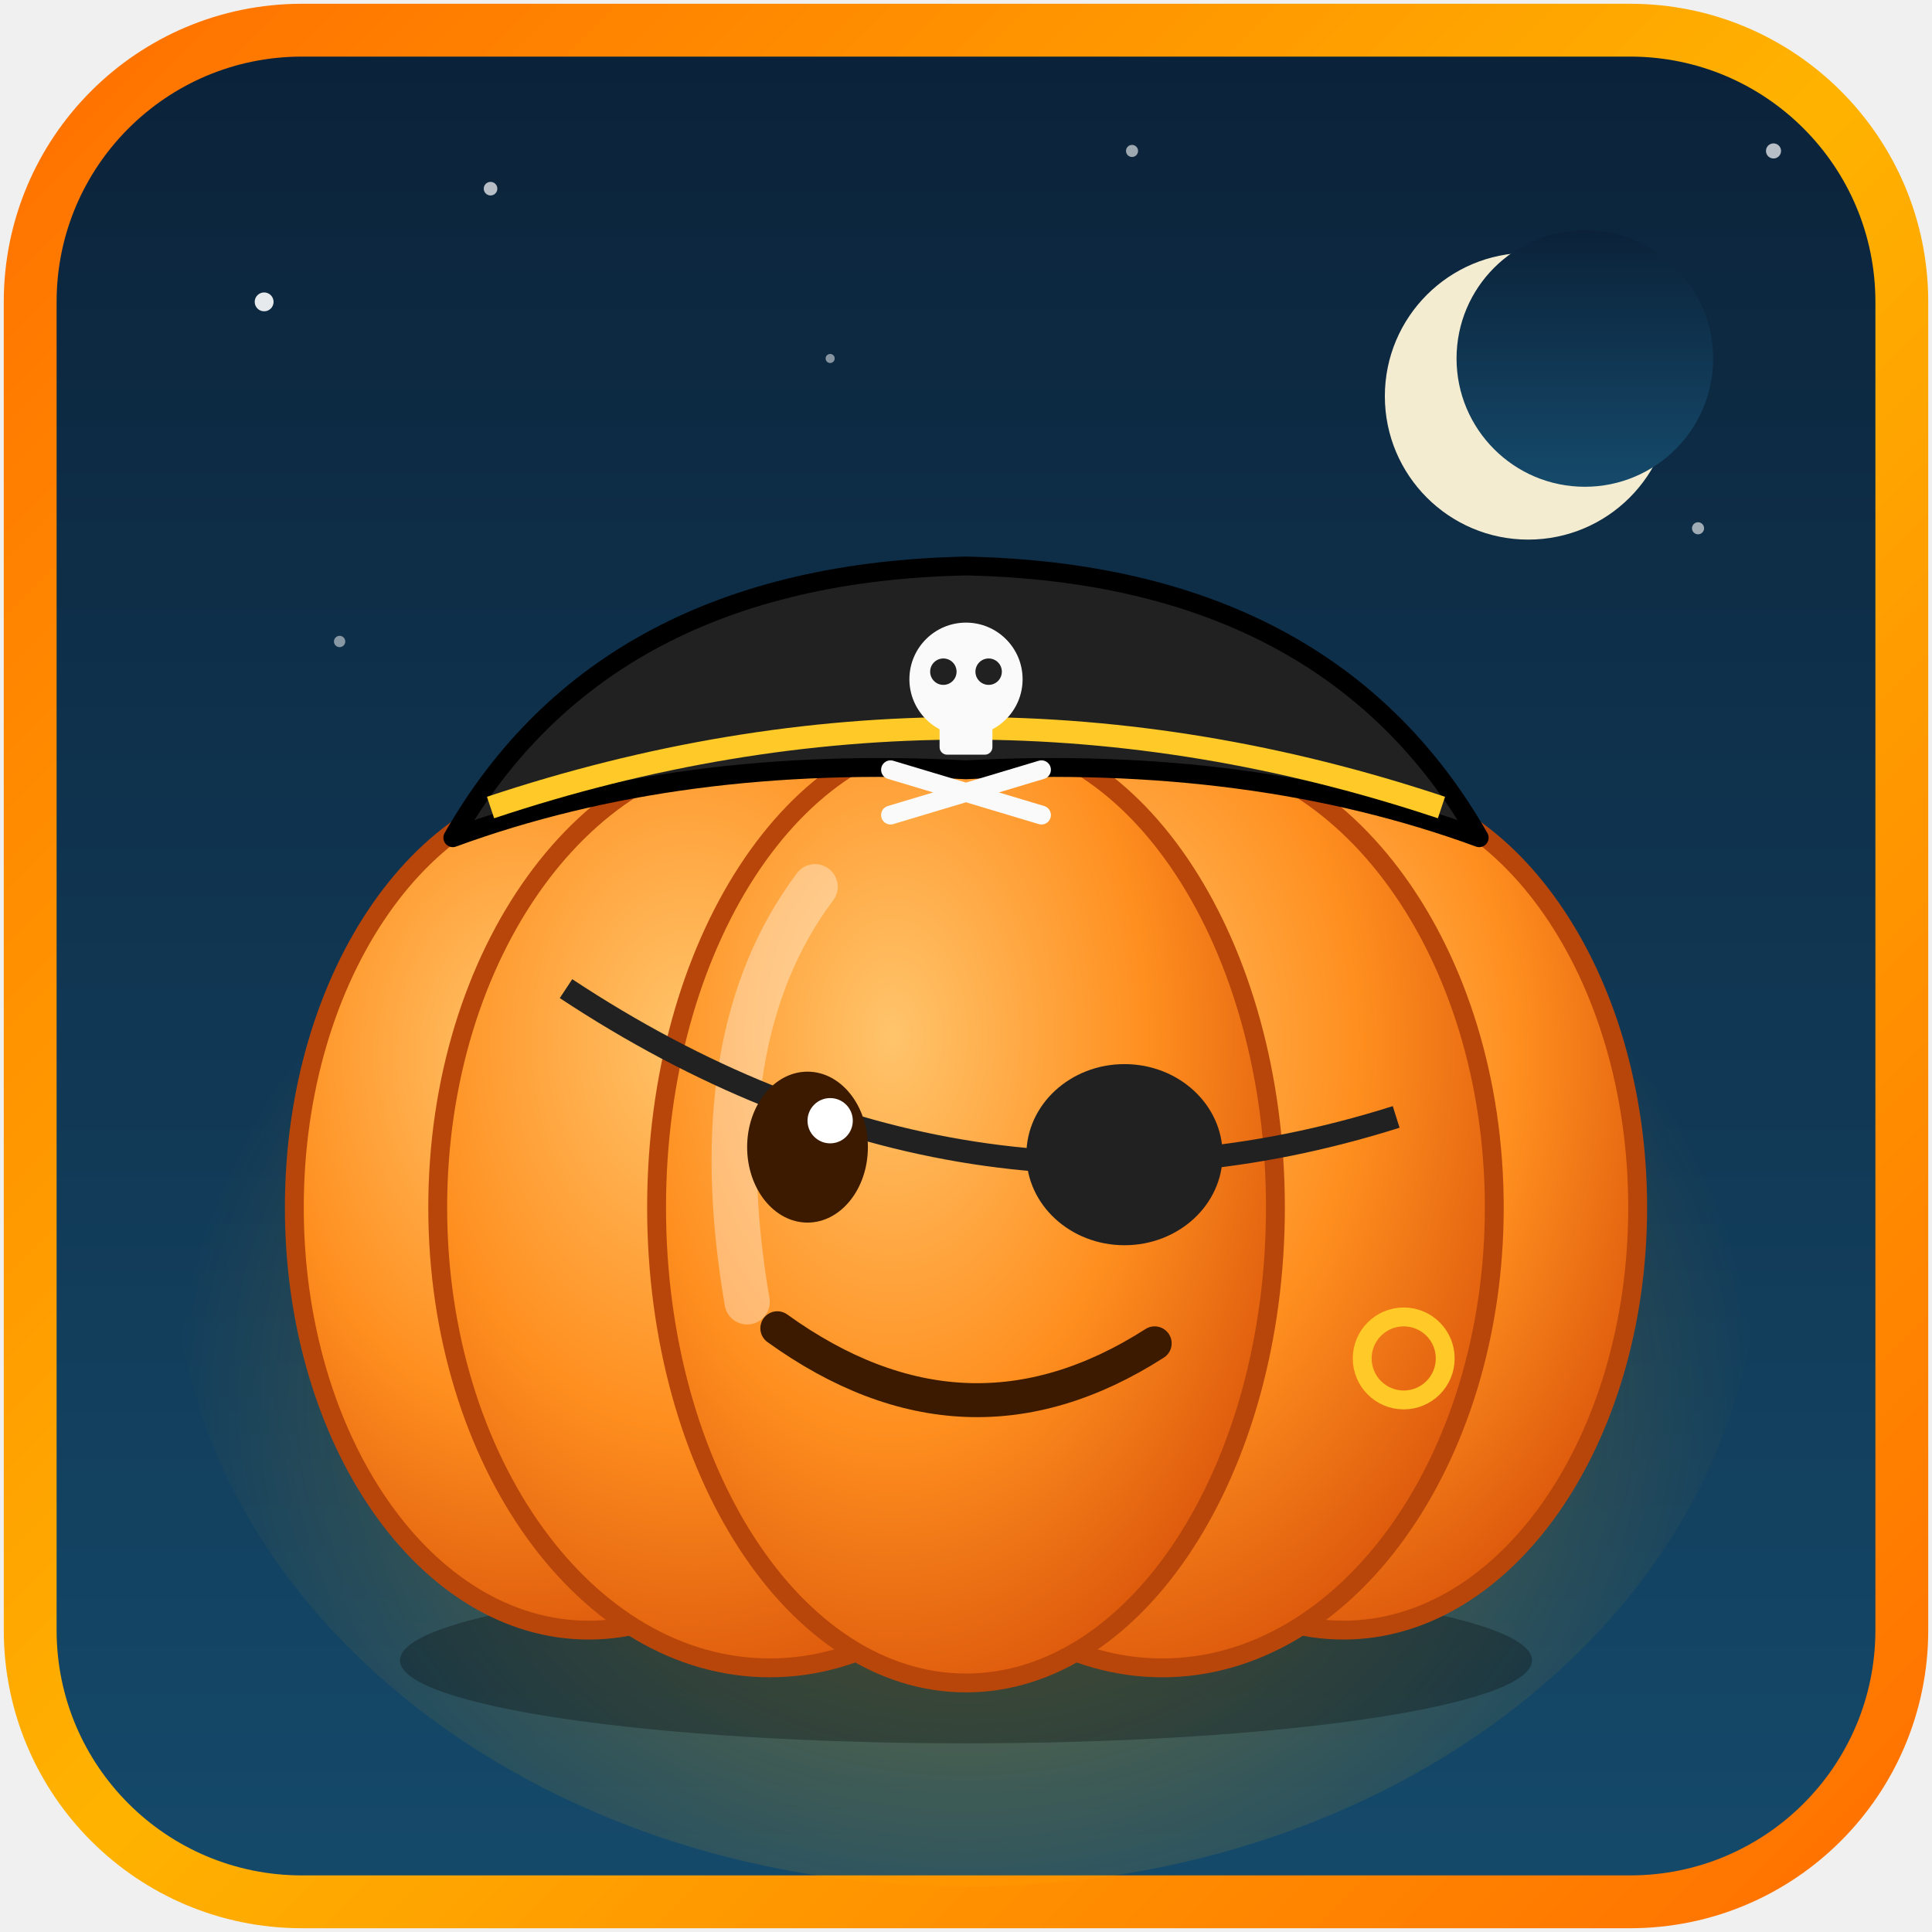
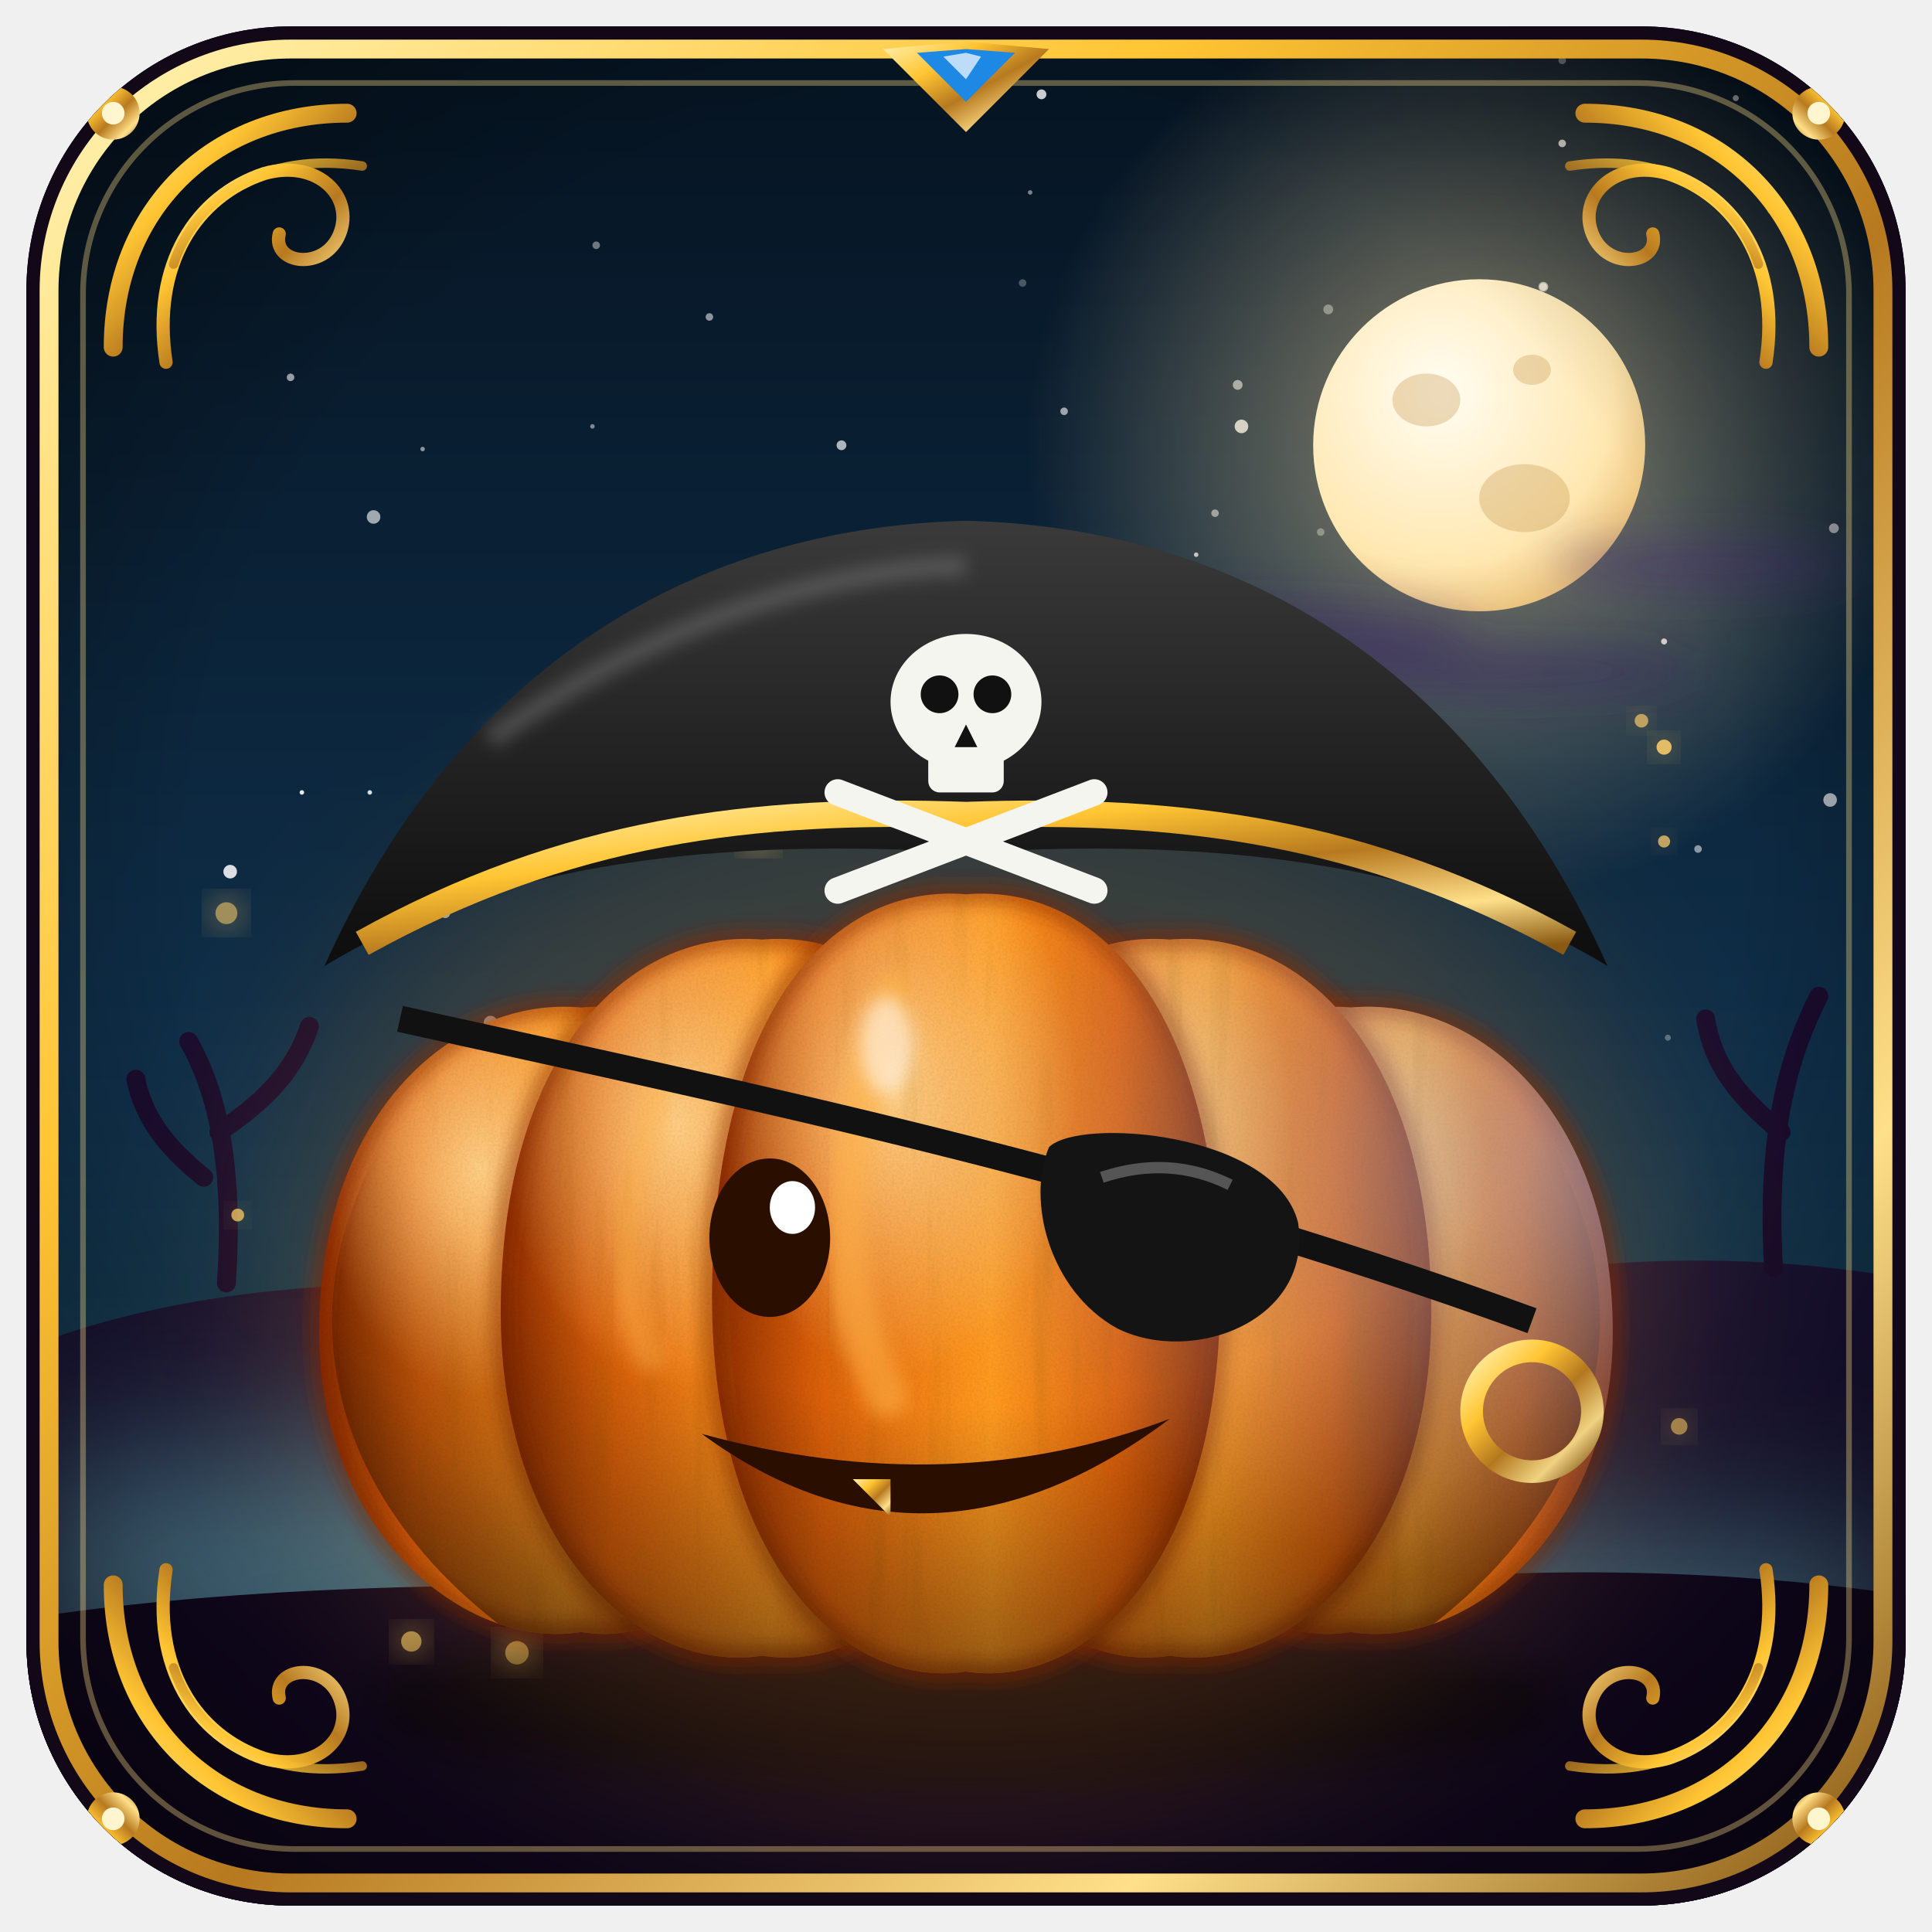
<svg xmlns="http://www.w3.org/2000/svg" viewBox="0 0 512 512" width="512" height="512">
  <defs>
-     <filter id="glow" x="-30%" y="-30%" width="160%" height="160%">
+     <filter id="soft" x="-30%" y="-30%" width="160%" height="160%">
+       <feGaussianBlur stdDeviation="6" />
+     </filter>
+     <filter id="soft2" x="-30%" y="-30%" width="160%" height="160%">
+       <feGaussianBlur stdDeviation="2.2" />
+     </filter>
+     <filter id="big" x="-50%" y="-50%" width="200%" height="200%">
+       <feGaussianBlur stdDeviation="22" />
+     </filter>
+     <filter id="glow" x="-60%" y="-60%" width="220%" height="220%">
      <feGaussianBlur stdDeviation="5" result="b" />
      <feMerge>
        <feMergeNode in="b" />
+         <feMergeNode in="b" />
        <feMergeNode in="SourceGraphic" />
      </feMerge>
    </filter>
-   </defs>
-   <defs>
-     <linearGradient id="dbg" x1="0" y1="0" x2="0" y2="1">
-       <stop offset="0" stop-color="#0b2239" />
-       <stop offset="1" stop-color="#154a6b" />
+     <filter id="grain" x="0" y="0" width="100%" height="100%">
+       <feTurbulence type="fractalNoise" baseFrequency="1.6" numOctaves="2" seed="4" result="n" />
+       <feColorMatrix in="n" values="0 0 0 0 0  0 0 0 0 0  0 0 0 0 0  0 0 0 .5 -.18" result="a" />
+       <feComposite in="a" in2="SourceGraphic" operator="in" />
+     </filter>
+     <filter id="pskin" x="0" y="0" width="100%" height="100%">
+       <feTurbulence type="turbulence" baseFrequency=".11 .010" numOctaves="3" seed="11" result="n" />
+       <feColorMatrix in="n" values="0 0 0 0 .35  0 0 0 0 .12  0 0 0 0 0  0 0 0 .9 -.35" result="a" />
+       <feComposite in="a" in2="SourceGraphic" operator="in" />
+     </filter>
+     <linearGradient id="gold" x1="0" y1="0" x2="1" y2="1">
+       <stop offset="0" stop-color="#fff2b3" />
+       <stop offset=".3" stop-color="#ffc533" />
+       <stop offset=".55" stop-color="#b7791f" />
+       <stop offset=".8" stop-color="#ffe08a" />
+       <stop offset="1" stop-color="#8a5a12" />
    </linearGradient>
-     <linearGradient id="dfr" x1="0" y1="0" x2="1" y2="1">
-       <stop offset="0" stop-color="#ff6f00" />
-       <stop offset=".5" stop-color="#ffb300" />
-       <stop offset="1" stop-color="#ff6f00" />
-     </linearGradient>
-     <radialGradient id="dgl" cx=".5" cy=".62" r=".5">
-       <stop offset="0" stop-color="#ffb300" stop-opacity=".45" />
-       <stop offset="1" stop-color="#ffb300" stop-opacity="0" />
+     <radialGradient id="vign" cx=".5" cy=".45" r=".75">
+       <stop offset=".55" stop-color="#000" stop-opacity="0" />
+       <stop offset="1" stop-color="#000" stop-opacity=".65" />
    </radialGradient>
  </defs>
-   <rect x="8" y="8" width="496" height="496" rx="72" fill="url(#dbg)" stroke="url(#dfr)" stroke-width="14" />
-   <circle cx="70" cy="80" r="2.5" fill="#fff" opacity="0.9" />
-   <circle cx="130" cy="50" r="1.8" fill="#fff" opacity="0.7" />
-   <circle cx="400" cy="70" r="2.2" fill="#fff" opacity="0.8" />
-   <circle cx="450" cy="140" r="1.6" fill="#fff" opacity="0.6" />
-   <circle cx="90" cy="170" r="1.5" fill="#fff" opacity="0.5" />
-   <circle cx="300" cy="40" r="1.6" fill="#fff" opacity="0.6" />
-   <circle cx="220" cy="95" r="1.2" fill="#fff" opacity="0.5" />
-   <circle cx="470" cy="40" r="2" fill="#fff" opacity="0.7" />
-   <circle cx="405" cy="105" r="38" fill="#fff6d8" opacity=".95" />
-   <circle cx="420" cy="95" r="34" fill="url(#dbg)" />
-   <ellipse cx="256" cy="330" rx="210" ry="170" fill="url(#dgl)" />
-   <ellipse cx="256" cy="440" rx="150" ry="22" fill="#000" opacity=".28" />
-   <defs>
-     <radialGradient id="dp" cx=".38" cy=".32" r=".75">
-       <stop offset="0" stop-color="#ffc46b" />
-       <stop offset=".55" stop-color="#ff8f1f" />
-       <stop offset="1" stop-color="#d9530a" />
-     </radialGradient>
-   </defs>
-   <ellipse cx="156.0" cy="320" rx="78.0" ry="112" fill="url(#dp)" stroke="#b8460a" stroke-width="5" />
-   <ellipse cx="356.0" cy="320" rx="78.0" ry="112" fill="url(#dp)" stroke="#b8460a" stroke-width="5" />
-   <ellipse cx="204.0" cy="320" rx="88.0" ry="122" fill="url(#dp)" stroke="#b8460a" stroke-width="5" />
-   <ellipse cx="308.0" cy="320" rx="88.0" ry="122" fill="url(#dp)" stroke="#b8460a" stroke-width="5" />
-   <ellipse cx="256.0" cy="320" rx="82.0" ry="126" fill="url(#dp)" stroke="#b8460a" stroke-width="5" />
-   <path d="M216 235 q -30 40 -18 110" stroke="#fff" stroke-opacity=".35" stroke-width="12" fill="none" stroke-linecap="round" />
-   <path d="M150 262 q 106 70 220 34" stroke="#212121" stroke-width="6" fill="none" />
-   <ellipse cx="298" cy="306" rx="26" ry="24" fill="#212121" />
-   <ellipse cx="214" cy="304" rx="16" ry="20" fill="#3b1a00" />
-   <circle cx="220" cy="297" r="6" fill="#fff" />
-   <path d="M206 352 q 50 36 100 4" stroke="#3b1a00" stroke-width="9" fill="none" stroke-linecap="round" />
-   <circle cx="372" cy="360" r="11" fill="none" stroke="#ffca28" stroke-width="5" />
-   <path d="M120 222 q 40 -70 136 -72 q 96 2 136 72 q -60 -22 -136 -18 q -76 -4 -136 18 z" fill="#212121" stroke="#000" stroke-width="5" stroke-linejoin="round" />
-   <path d="M130 214 q 126 -42 252 0" stroke="#ffca28" stroke-width="6" fill="none" />
-   <circle cx="256" cy="180" r="15" fill="#fafafa" />
-   <rect x="249" y="190" width="14" height="10" rx="2" fill="#fafafa" />
-   <circle cx="250" cy="178" r="3.5" fill="#212121" />
-   <circle cx="262" cy="178" r="3.5" fill="#212121" />
-   <path d="M236 204 l 40 12 M276 204 l -40 12" stroke="#fafafa" stroke-width="5" stroke-linecap="round" />
+   <clipPath id="tile">
+     <rect x="7" y="7" width="498" height="498" rx="70" />
+   </clipPath>
+   <g clip-path="url(#tile)">
+     <defs>
+       <linearGradient id="sky" x1="0" y1="0" x2="0" y2="1">
+         <stop offset="0" stop-color="#05121f" />
+         <stop offset=".55" stop-color="#0f2f4a" />
+         <stop offset="1" stop-color="#1f4a5a" />
+       </linearGradient>
+       <radialGradient id="moonhalo" cx=".5" cy=".5" r=".5">
+         <stop offset="0" stop-color="#fff4d6" stop-opacity=".85" />
+         <stop offset=".35" stop-color="#ffe3a8" stop-opacity=".35" />
+         <stop offset="1" stop-color="#ffe3a8" stop-opacity="0" />
+       </radialGradient>
+       <radialGradient id="moonb" cx=".38" cy=".34" r=".75">
+         <stop offset="0" stop-color="#fffdf2" />
+         <stop offset=".7" stop-color="#ffe7b0" />
+         <stop offset="1" stop-color="#e6b96e" />
+       </radialGradient>
+     </defs>
+     <rect width="512" height="512" fill="url(#sky)" />
+     <circle cx="142" cy="210" r="0.8" fill="#fff" opacity="0.67" />
+     <circle cx="334" cy="263" r="0.8" fill="#fff" opacity="0.33" />
+     <circle cx="271" cy="75" r="1" fill="#fff" opacity="0.27" />
+     <circle cx="80" cy="210" r="0.6" fill="#fff" opacity="0.90" />
+     <circle cx="414" cy="38" r="1" fill="#fff" opacity="0.79" />
+     <circle cx="372" cy="286" r="1" fill="#fff" opacity="0.48" />
+     <circle cx="130" cy="271" r="1.8" fill="#fff" opacity="0.62" />
+     <circle cx="223" cy="118" r="1.3" fill="#fff" opacity="0.67" />
+     <circle cx="329" cy="113" r="1.8" fill="#fff" opacity="0.77" />
+     <circle cx="485" cy="212" r="1.8" fill="#fff" opacity="0.65" />
+     <circle cx="486" cy="140" r="1.3" fill="#fff" opacity="0.60" />
+     <circle cx="158" cy="65" r="1" fill="#fff" opacity="0.41" />
+     <circle cx="237" cy="187" r="1.3" fill="#fff" opacity="0.83" />
+     <circle cx="292" cy="171" r="1.8" fill="#fff" opacity="0.40" />
+     <circle cx="112" cy="119" r="0.6" fill="#fff" opacity="0.53" />
+     <circle cx="317" cy="147" r="0.6" fill="#fff" opacity="0.72" />
+     <circle cx="460" cy="26" r="0.8" fill="#fff" opacity="0.57" />
+     <circle cx="350" cy="141" r="1" fill="#fff" opacity="0.35" />
+     <circle cx="215" cy="262" r="1" fill="#fff" opacity="0.38" />
+     <circle cx="423" cy="121" r="0.8" fill="#fff" opacity="0.84" />
+     <circle cx="352" cy="82" r="1.3" fill="#fff" opacity="0.39" />
+     <circle cx="311" cy="180" r="1.8" fill="#fff" opacity="0.28" />
+     <circle cx="295" cy="177" r="0.8" fill="#fff" opacity="0.44" />
+     <circle cx="98" cy="210" r="0.6" fill="#fff" opacity="0.84" />
+     <circle cx="99" cy="137" r="1.8" fill="#fff" opacity="0.61" />
+     <circle cx="276" cy="25" r="1.3" fill="#fff" opacity="0.79" />
+     <circle cx="324" cy="165" r="0.8" fill="#fff" opacity="0.90" />
+     <circle cx="77" cy="100" r="1" fill="#fff" opacity="0.62" />
+     <circle cx="350" cy="282" r="1.8" fill="#fff" opacity="0.49" />
+     <circle cx="414" cy="16" r="1" fill="#fff" opacity="0.35" />
+     <circle cx="284" cy="166" r="1.3" fill="#fff" opacity="0.39" />
+     <circle cx="118" cy="242" r="1.3" fill="#fff" opacity="0.58" />
+     <circle cx="450" cy="225" r="1" fill="#fff" opacity="0.53" />
+     <circle cx="409" cy="76" r="1.3" fill="#fff" opacity="0.63" />
+     <circle cx="188" cy="84" r="1" fill="#fff" opacity="0.53" />
+     <circle cx="322" cy="136" r="1" fill="#fff" opacity="0.51" />
+     <circle cx="61" cy="231" r="1.8" fill="#fff" opacity="0.85" />
+     <circle cx="328" cy="102" r="1.3" fill="#fff" opacity="0.56" />
+     <circle cx="282" cy="109" r="1" fill="#fff" opacity="0.59" />
+     <circle cx="469" cy="56" r="0.6" fill="#fff" opacity="0.32" />
+     <circle cx="409" cy="76" r="1" fill="#fff" opacity="0.64" />
+     <circle cx="157" cy="113" r="0.6" fill="#fff" opacity="0.48" />
+     <circle cx="229" cy="265" r="1.3" fill="#fff" opacity="0.28" />
+     <circle cx="273" cy="51" r="0.6" fill="#fff" opacity="0.46" />
+     <circle cx="441" cy="170" r="0.8" fill="#fff" opacity="0.84" />
+     <circle cx="442" cy="275" r="0.8" fill="#fff" opacity="0.31" />
+     <circle cx="392" cy="118" r="120" fill="url(#moonhalo)" />
+     <circle cx="392" cy="118" r="44" fill="url(#moonb)" />
+     <g opacity=".35" fill="#c99a52">
+       <ellipse cx="378" cy="106" rx="9" ry="7" />
+       <ellipse cx="404" cy="132" rx="12" ry="9" />
+       <ellipse cx="406" cy="98" rx="5" ry="4" />
+     </g>
+     <g filter="url(#soft)" opacity=".5">
+       <ellipse cx="330" cy="168" rx="60" ry="8" fill="#3b2366" />
+       <ellipse cx="452" cy="150" rx="40" ry="6" fill="#4a2d73" />
+       <ellipse cx="400" cy="178" rx="50" ry="6" fill="#3b2366" />
+     </g>
+     <path d="M0 360 C 70 330 140 345 200 335 C 270 322 330 350 400 338 C 450 330 490 336 512 340 L 512 512 L 0 512 Z" fill="#1a0c2e" opacity=".85" />
+     <path d="M60 340 C 62 310 58 290 50 276 M58 300 C 70 292 78 284 82 272 M54 312 C 44 304 38 296 36 286" stroke="#1a0c2e" stroke-width="5" fill="none" stroke-linecap="round" />
+     <path d="M470 336 C 468 300 474 280 482 264 M472 300 C 460 290 454 282 452 270" stroke="#1a0c2e" stroke-width="5" fill="none" stroke-linecap="round" />
+     <g filter="url(#big)" opacity=".55">
+       <ellipse cx="120" cy="420" rx="200" ry="34" fill="#80deea" />
+       <ellipse cx="420" cy="440" rx="200" ry="30" fill="#80deea" />
+     </g>
+     <path d="M0 430 C 120 410 260 428 380 418 C 440 414 490 420 512 424 L 512 512 L 0 512 Z" fill="#120822" />
+     <circle cx="441" cy="198" r="2.0" fill="#ffcf6b" filter="url(#glow)" opacity="0.87" />
+     <circle cx="60" cy="242" r="2.9" fill="#ffcf6b" filter="url(#glow)" opacity="0.61" />
+     <circle cx="378" cy="379" r="1.9" fill="#ffcf6b" filter="url(#glow)" opacity="0.68" />
+     <circle cx="63" cy="322" r="1.7" fill="#ffcf6b" filter="url(#glow)" opacity="0.78" />
+     <circle cx="445" cy="378" r="2.2" fill="#ffcf6b" filter="url(#glow)" opacity="0.68" />
+     <circle cx="104" cy="322" r="2.0" fill="#ffcf6b" filter="url(#glow)" opacity="0.67" />
+     <circle cx="441" cy="223" r="1.6" fill="#ffcf6b" filter="url(#glow)" opacity="0.74" />
+     <circle cx="157" cy="204" r="2.1" fill="#ffcf6b" filter="url(#glow)" opacity="0.78" />
+     <circle cx="109" cy="435" r="2.7" fill="#ffcf6b" filter="url(#glow)" opacity="0.82" />
+     <circle cx="435" cy="191" r="1.8" fill="#ffcf6b" filter="url(#glow)" opacity="0.68" />
+     <circle cx="207" cy="281" r="1.8" fill="#ffcf6b" filter="url(#glow)" opacity="0.57" />
+     <circle cx="169" cy="317" r="2.5" fill="#ffcf6b" filter="url(#glow)" opacity="0.62" />
+     <circle cx="137" cy="438" r="3.1" fill="#ffcf6b" filter="url(#glow)" opacity="0.93" />
+     <circle cx="201" cy="221" r="2.9" fill="#ffcf6b" filter="url(#glow)" opacity="0.86" />
+     <ellipse cx="256" cy="451" rx="156" ry="22" fill="#000" opacity=".55" filter="url(#soft)" />
+     <ellipse cx="256" cy="340" rx="186" ry="144" fill="#ff9a1f" opacity=".18" filter="url(#big)" />
+     <defs>
+       <linearGradient id="ppL" x1="0" y1="0" x2="1" y2="0">
+         <stop offset="0" stop-color="#8a2c00" />
+         <stop offset=".22" stop-color="#e0620a" />
+         <stop offset=".55" stop-color="#ff9a1f" />
+         <stop offset=".8" stop-color="#e0620a" />
+         <stop offset="1" stop-color="#8a2c00" />
+       </linearGradient>
+       <radialGradient id="ppH" cx=".36" cy=".26" r=".6">
+         <stop offset="0" stop-color="#ffd28a" stop-opacity=".95" />
+         <stop offset=".6" stop-color="#ffd28a" stop-opacity="0" />
+       </radialGradient>
+       <radialGradient id="ppD" cx=".5" cy=".1" r=".9">
+         <stop offset=".55" stop-color="#000" stop-opacity="0" />
+         <stop offset="1" stop-color="#000" stop-opacity=".55" />
+       </radialGradient>
+       <radialGradient id="ppR" cx="1" cy=".35" r=".55">
+         <stop offset="0" stop-color="#9fc4ff" stop-opacity=".5" />
+         <stop offset="1" stop-color="#9fc4ff" stop-opacity="0" />
+       </radialGradient>
+       <clipPath id="ppC">
+         <path d="M154.0 267.0 C 186.4 264.0 203.4 293.5 203.4 353.1 C 203.4 406.0 184.6 437.5 154.0 432.5 C 123.4 437.5 84.6 406.0 84.6 353.1 C 84.6 293.5 121.6 264.0 154.0 267.0 Z" />
+         <path d="M358.0 267.0 C 390.4 264.0 427.4 293.5 427.4 353.1 C 427.4 406.0 388.6 437.5 358.0 432.5 C 327.4 437.5 308.6 406.0 308.6 353.1 C 308.6 293.5 325.6 264.0 358.0 267.0 Z" />
+         <path d="M202.0 249.0 C 237.6 246.0 263.3 279.4 263.3 347.7 C 263.3 408.4 235.7 443.8 202.0 438.8 C 168.3 443.8 132.7 408.4 132.7 347.7 C 132.7 279.4 166.4 246.0 202.0 249.0 Z" />
+         <path d="M310.0 249.0 C 345.6 246.0 379.3 279.4 379.3 347.7 C 379.3 408.4 343.7 443.8 310.0 438.8 C 276.3 443.8 248.7 408.4 248.7 347.7 C 248.7 279.4 274.4 246.0 310.0 249.0 Z" />
+         <path d="M256.0 237.0 C 292.7 234.0 323.3 270.0 323.3 344.1 C 323.3 410.0 290.7 448.0 256.0 443.0 C 221.3 448.0 188.7 410.0 188.7 344.1 C 188.7 270.0 219.3 234.0 256.0 237.0 Z" />
+       </clipPath>
+     </defs>
+     <path d="M154.0 267.0 C 186.4 264.0 203.4 293.5 203.4 353.1 C 203.4 406.0 184.6 437.5 154.0 432.5 C 123.4 437.5 84.6 406.0 84.6 353.1 C 84.6 293.5 121.6 264.0 154.0 267.0 Z" fill="url(#ppL)" />
+     <path d="M154.0 267.0 C 186.4 264.0 203.4 293.5 203.4 353.1 C 203.4 406.0 184.6 437.5 154.0 432.5 C 123.4 437.5 84.6 406.0 84.6 353.1 C 84.6 293.5 121.6 264.0 154.0 267.0 Z" fill="url(#ppH)" />
+     <path d="M154.0 267.0 C 186.4 264.0 203.4 293.5 203.4 353.1 C 203.4 406.0 184.6 437.5 154.0 432.5 C 123.4 437.5 84.6 406.0 84.6 353.1 C 84.6 293.5 121.6 264.0 154.0 267.0 Z" fill="none" stroke="#8a2c00" stroke-width="5" stroke-opacity=".55" filter="url(#soft2)" />
+     <path d="M358.0 267.0 C 390.4 264.0 427.4 293.5 427.4 353.1 C 427.4 406.0 388.6 437.5 358.0 432.5 C 327.4 437.5 308.6 406.0 308.6 353.1 C 308.6 293.5 325.6 264.0 358.0 267.0 Z" fill="url(#ppL)" />
+     <path d="M358.0 267.0 C 390.4 264.0 427.4 293.5 427.4 353.1 C 427.4 406.0 388.6 437.5 358.0 432.5 C 327.4 437.5 308.6 406.0 308.6 353.1 C 308.6 293.5 325.6 264.0 358.0 267.0 Z" fill="url(#ppH)" />
+     <path d="M358.0 267.0 C 390.4 264.0 427.4 293.5 427.4 353.1 C 427.4 406.0 388.6 437.5 358.0 432.5 C 327.4 437.5 308.6 406.0 308.6 353.1 C 308.6 293.5 325.6 264.0 358.0 267.0 Z" fill="none" stroke="#8a2c00" stroke-width="5" stroke-opacity=".55" filter="url(#soft2)" />
+     <path d="M202.0 249.0 C 237.6 246.0 263.3 279.4 263.3 347.7 C 263.3 408.4 235.7 443.8 202.0 438.8 C 168.3 443.8 132.7 408.4 132.7 347.7 C 132.7 279.4 166.4 246.0 202.0 249.0 Z" fill="url(#ppL)" />
+     <path d="M202.0 249.0 C 237.6 246.0 263.3 279.4 263.3 347.7 C 263.3 408.4 235.7 443.8 202.0 438.8 C 168.3 443.8 132.7 408.4 132.7 347.7 C 132.7 279.4 166.4 246.0 202.0 249.0 Z" fill="url(#ppH)" />
+     <path d="M202.0 249.0 C 237.6 246.0 263.3 279.4 263.3 347.7 C 263.3 408.4 235.7 443.8 202.0 438.8 C 168.3 443.8 132.7 408.4 132.7 347.7 C 132.7 279.4 166.4 246.0 202.0 249.0 Z" fill="none" stroke="#8a2c00" stroke-width="5" stroke-opacity=".55" filter="url(#soft2)" />
+     <path d="M310.0 249.0 C 345.6 246.0 379.3 279.4 379.3 347.7 C 379.3 408.4 343.7 443.8 310.0 438.8 C 276.3 443.8 248.7 408.4 248.7 347.7 C 248.7 279.4 274.4 246.0 310.0 249.0 Z" fill="url(#ppL)" />
+     <path d="M310.0 249.0 C 345.6 246.0 379.3 279.4 379.3 347.7 C 379.3 408.4 343.7 443.8 310.0 438.8 C 276.3 443.8 248.7 408.4 248.7 347.7 C 248.7 279.4 274.4 246.0 310.0 249.0 Z" fill="url(#ppH)" />
+     <path d="M310.0 249.0 C 345.6 246.0 379.3 279.4 379.3 347.7 C 379.3 408.4 343.7 443.8 310.0 438.8 C 276.3 443.8 248.7 408.4 248.7 347.7 C 248.7 279.4 274.4 246.0 310.0 249.0 Z" fill="none" stroke="#8a2c00" stroke-width="5" stroke-opacity=".55" filter="url(#soft2)" />
+     <path d="M256.0 237.0 C 292.7 234.0 323.3 270.0 323.3 344.1 C 323.3 410.0 290.7 448.0 256.0 443.0 C 221.3 448.0 188.7 410.0 188.7 344.1 C 188.7 270.0 219.3 234.0 256.0 237.0 Z" fill="url(#ppL)" />
+     <path d="M256.0 237.0 C 292.7 234.0 323.3 270.0 323.3 344.1 C 323.3 410.0 290.7 448.0 256.0 443.0 C 221.3 448.0 188.7 410.0 188.7 344.1 C 188.7 270.0 219.3 234.0 256.0 237.0 Z" fill="url(#ppH)" />
+     <path d="M256.0 237.0 C 292.7 234.0 323.3 270.0 323.3 344.1 C 323.3 410.0 290.7 448.0 256.0 443.0 C 221.3 448.0 188.7 410.0 188.7 344.1 C 188.7 270.0 219.3 234.0 256.0 237.0 Z" fill="none" stroke="#8a2c00" stroke-width="5" stroke-opacity=".55" filter="url(#soft2)" />
+     <g clip-path="url(#ppC)">
+       <rect x="-44" y="217" width="600" height="246" fill="#000" filter="url(#pskin)" opacity=".45" />
+       <rect x="-44" y="217" width="600" height="246" fill="#000" filter="url(#grain)" opacity=".22" />
+       <ellipse cx="256" cy="350" rx="168" ry="119" fill="url(#ppD)" />
+       <rect x="76" y="237" width="360" height="206" fill="url(#ppR)" />
+     </g>
+     <path d="M238.0 263.0 C 220.0 307.0 220.0 340.0 235.0 370.0" stroke="#ffb347" stroke-width="11" stroke-opacity=".55" fill="none" stroke-linecap="round" filter="url(#soft2)" />
+     <path d="M175.0 287.0 C 163.0 327.0 163.0 340.0 172.0 360.0" stroke="#ffb347" stroke-width="7" stroke-opacity=".35" fill="none" stroke-linecap="round" filter="url(#soft2)" />
+     <ellipse cx="235.0" cy="277.0" rx="7" ry="13" fill="#fff" opacity=".55" filter="url(#soft2)" />
+     <path d="M106 270 C 196 290 296 310 406 350" stroke="#111" stroke-width="7" fill="none" />
+     <path d="M278 304 C 286 296 338 300 344 324 C 348 350 316 362 296 352 C 278 342 272 318 278 304 Z" fill="#141414" />
+     <path d="M292 312 q 18 -6 34 2" stroke="#555" stroke-width="3" fill="none" />
+     <ellipse cx="204" cy="328" rx="16" ry="21" fill="#2a0e00" />
+     <ellipse cx="210" cy="320" rx="6" ry="7" fill="#fff" />
+     <path d="M186 380 Q 246 424 310 376 Q 252 398 186 380 Z" fill="#2a0e00" />
+     <path d="M226 392 l 10 0 l 0 10 z" fill="url(#gold)" />
+     <circle cx="406" cy="374" r="16" fill="none" stroke="url(#gold)" stroke-width="6" />
+     <defs>
+       <linearGradient id="pt" x1="0" y1="0" x2="0" y2="1">
+         <stop offset="0" stop-color="#3a3a3a" />
+         <stop offset="1" stop-color="#0d0d0d" />
+       </linearGradient>
+     </defs>
+     <path d="M86 256 C 120 180 180 140 256 138 C 332 140 392 180 426 256 C 380 228 320 222 256 226 C 192 222 132 228 86 256 Z" fill="url(#pt)" />
+     <path d="M96 250 C 150 220 200 214 256 216 C 312 214 362 220 416 250" stroke="url(#gold)" stroke-width="7" fill="none" />
+     <path d="M130 196 C 180 160 230 150 256 150" stroke="#777" stroke-width="5" fill="none" opacity=".5" filter="url(#soft2)" />
+     <ellipse cx="256" cy="186" rx="20" ry="18" fill="#f5f5f0" />
+     <rect x="246" y="198" width="20" height="12" rx="3" fill="#f5f5f0" />
+     <circle cx="249" cy="184" r="5" fill="#111" />
+     <circle cx="263" cy="184" r="5" fill="#111" />
+     <path d="M256 192 l -3 6 h 6 z" fill="#111" />
+     <path d="M222 210 L 290 236 M290 210 L 222 236" stroke="#f5f5f0" stroke-width="7" stroke-linecap="round" />
+     <rect x="7" y="7" width="498" height="498" rx="70" fill="url(#vign)" />
+     <rect x="7" y="7" width="498" height="498" rx="70" fill="none" stroke="#120818" stroke-width="12" />
+     <rect x="13" y="13" width="486" height="486" rx="64" fill="none" stroke="url(#gold)" stroke-width="5" />
+     <rect x="22" y="22" width="468" height="468" rx="56" fill="none" stroke="#ffe08a" stroke-opacity=".35" stroke-width="1.5" />
+     <g transform="">
+       <path d="M30 92 C 30 56 56 30 92 30" stroke="url(#gold)" stroke-width="5" fill="none" stroke-linecap="round" />
+       <path d="M44 96 C 40 70 52 52 70 46 C 84 42 94 52 90 62 C 86 72 72 70 74 62" stroke="url(#gold)" stroke-width="3.5" fill="none" stroke-linecap="round" />
+       <path d="M96 44 C 70 40 52 52 46 70" stroke="url(#gold)" stroke-width="2.5" fill="none" stroke-linecap="round" opacity=".8" />
+       <circle cx="30" cy="30" r="7" fill="url(#gold)" />
+       <circle cx="30" cy="30" r="3" fill="#fff6d0" />
+     </g>
+     <g transform="translate(512 0) scale(-1 1)">
+       <path d="M30 92 C 30 56 56 30 92 30" stroke="url(#gold)" stroke-width="5" fill="none" stroke-linecap="round" />
+       <path d="M44 96 C 40 70 52 52 70 46 C 84 42 94 52 90 62 C 86 72 72 70 74 62" stroke="url(#gold)" stroke-width="3.5" fill="none" stroke-linecap="round" />
+       <path d="M96 44 C 70 40 52 52 46 70" stroke="url(#gold)" stroke-width="2.5" fill="none" stroke-linecap="round" opacity=".8" />
+       <circle cx="30" cy="30" r="7" fill="url(#gold)" />
+       <circle cx="30" cy="30" r="3" fill="#fff6d0" />
+     </g>
+     <g transform="translate(0 512) scale(1 -1)">
+       <path d="M30 92 C 30 56 56 30 92 30" stroke="url(#gold)" stroke-width="5" fill="none" stroke-linecap="round" />
+       <path d="M44 96 C 40 70 52 52 70 46 C 84 42 94 52 90 62 C 86 72 72 70 74 62" stroke="url(#gold)" stroke-width="3.5" fill="none" stroke-linecap="round" />
+       <path d="M96 44 C 70 40 52 52 46 70" stroke="url(#gold)" stroke-width="2.5" fill="none" stroke-linecap="round" opacity=".8" />
+       <circle cx="30" cy="30" r="7" fill="url(#gold)" />
+       <circle cx="30" cy="30" r="3" fill="#fff6d0" />
+     </g>
+     <g transform="translate(512 512) scale(-1 -1)">
+       <path d="M30 92 C 30 56 56 30 92 30" stroke="url(#gold)" stroke-width="5" fill="none" stroke-linecap="round" />
+       <path d="M44 96 C 40 70 52 52 70 46 C 84 42 94 52 90 62 C 86 72 72 70 74 62" stroke="url(#gold)" stroke-width="3.5" fill="none" stroke-linecap="round" />
+       <path d="M96 44 C 70 40 52 52 46 70" stroke="url(#gold)" stroke-width="2.5" fill="none" stroke-linecap="round" opacity=".8" />
+       <circle cx="30" cy="30" r="7" fill="url(#gold)" />
+       <circle cx="30" cy="30" r="3" fill="#fff6d0" />
+     </g>
+     <g transform="translate(256 13)">
+       <path d="M-22 0 L 0 -2 L 22 0 L 0 22 Z" fill="url(#gold)" />
+       <path d="M-13 1 L 0 0 L 13 1 L 0 14 Z" fill="#1e88e5" />
+       <path d="M-6 2 L 0 1 L 4 2 L 0 8 Z" fill="#fff" opacity=".7" />
+     </g>
+   </g>
</svg>
